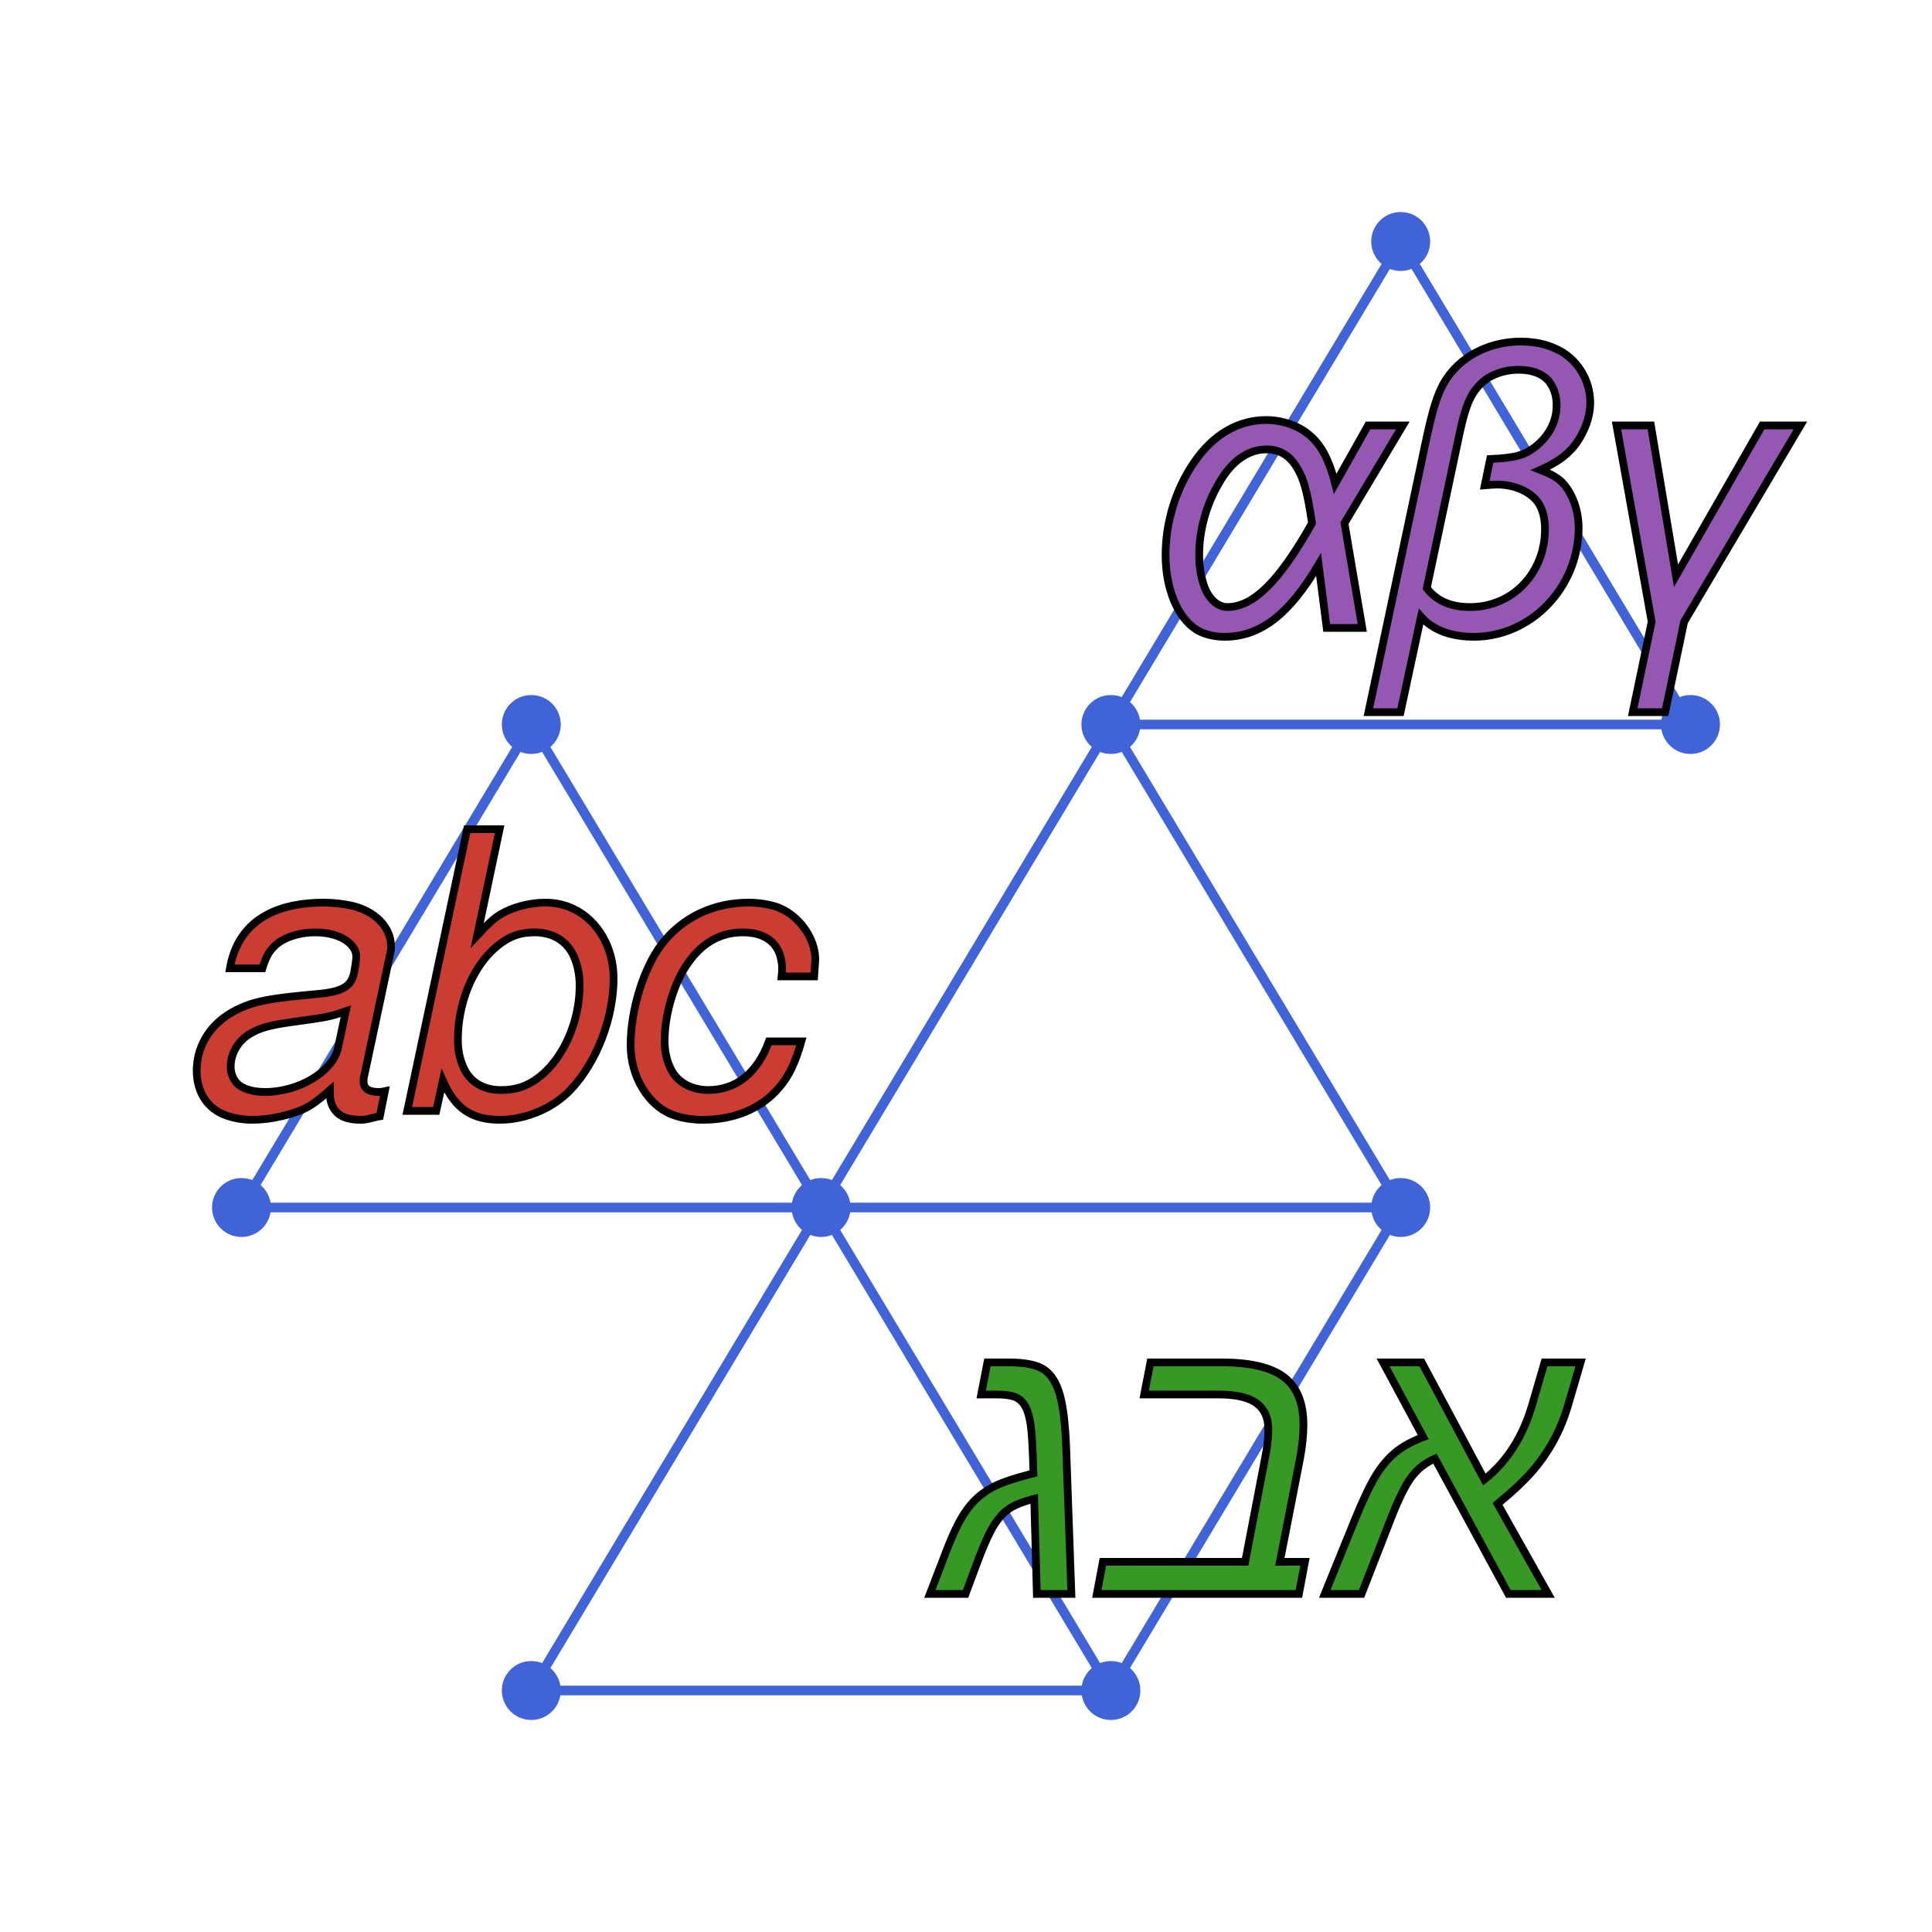
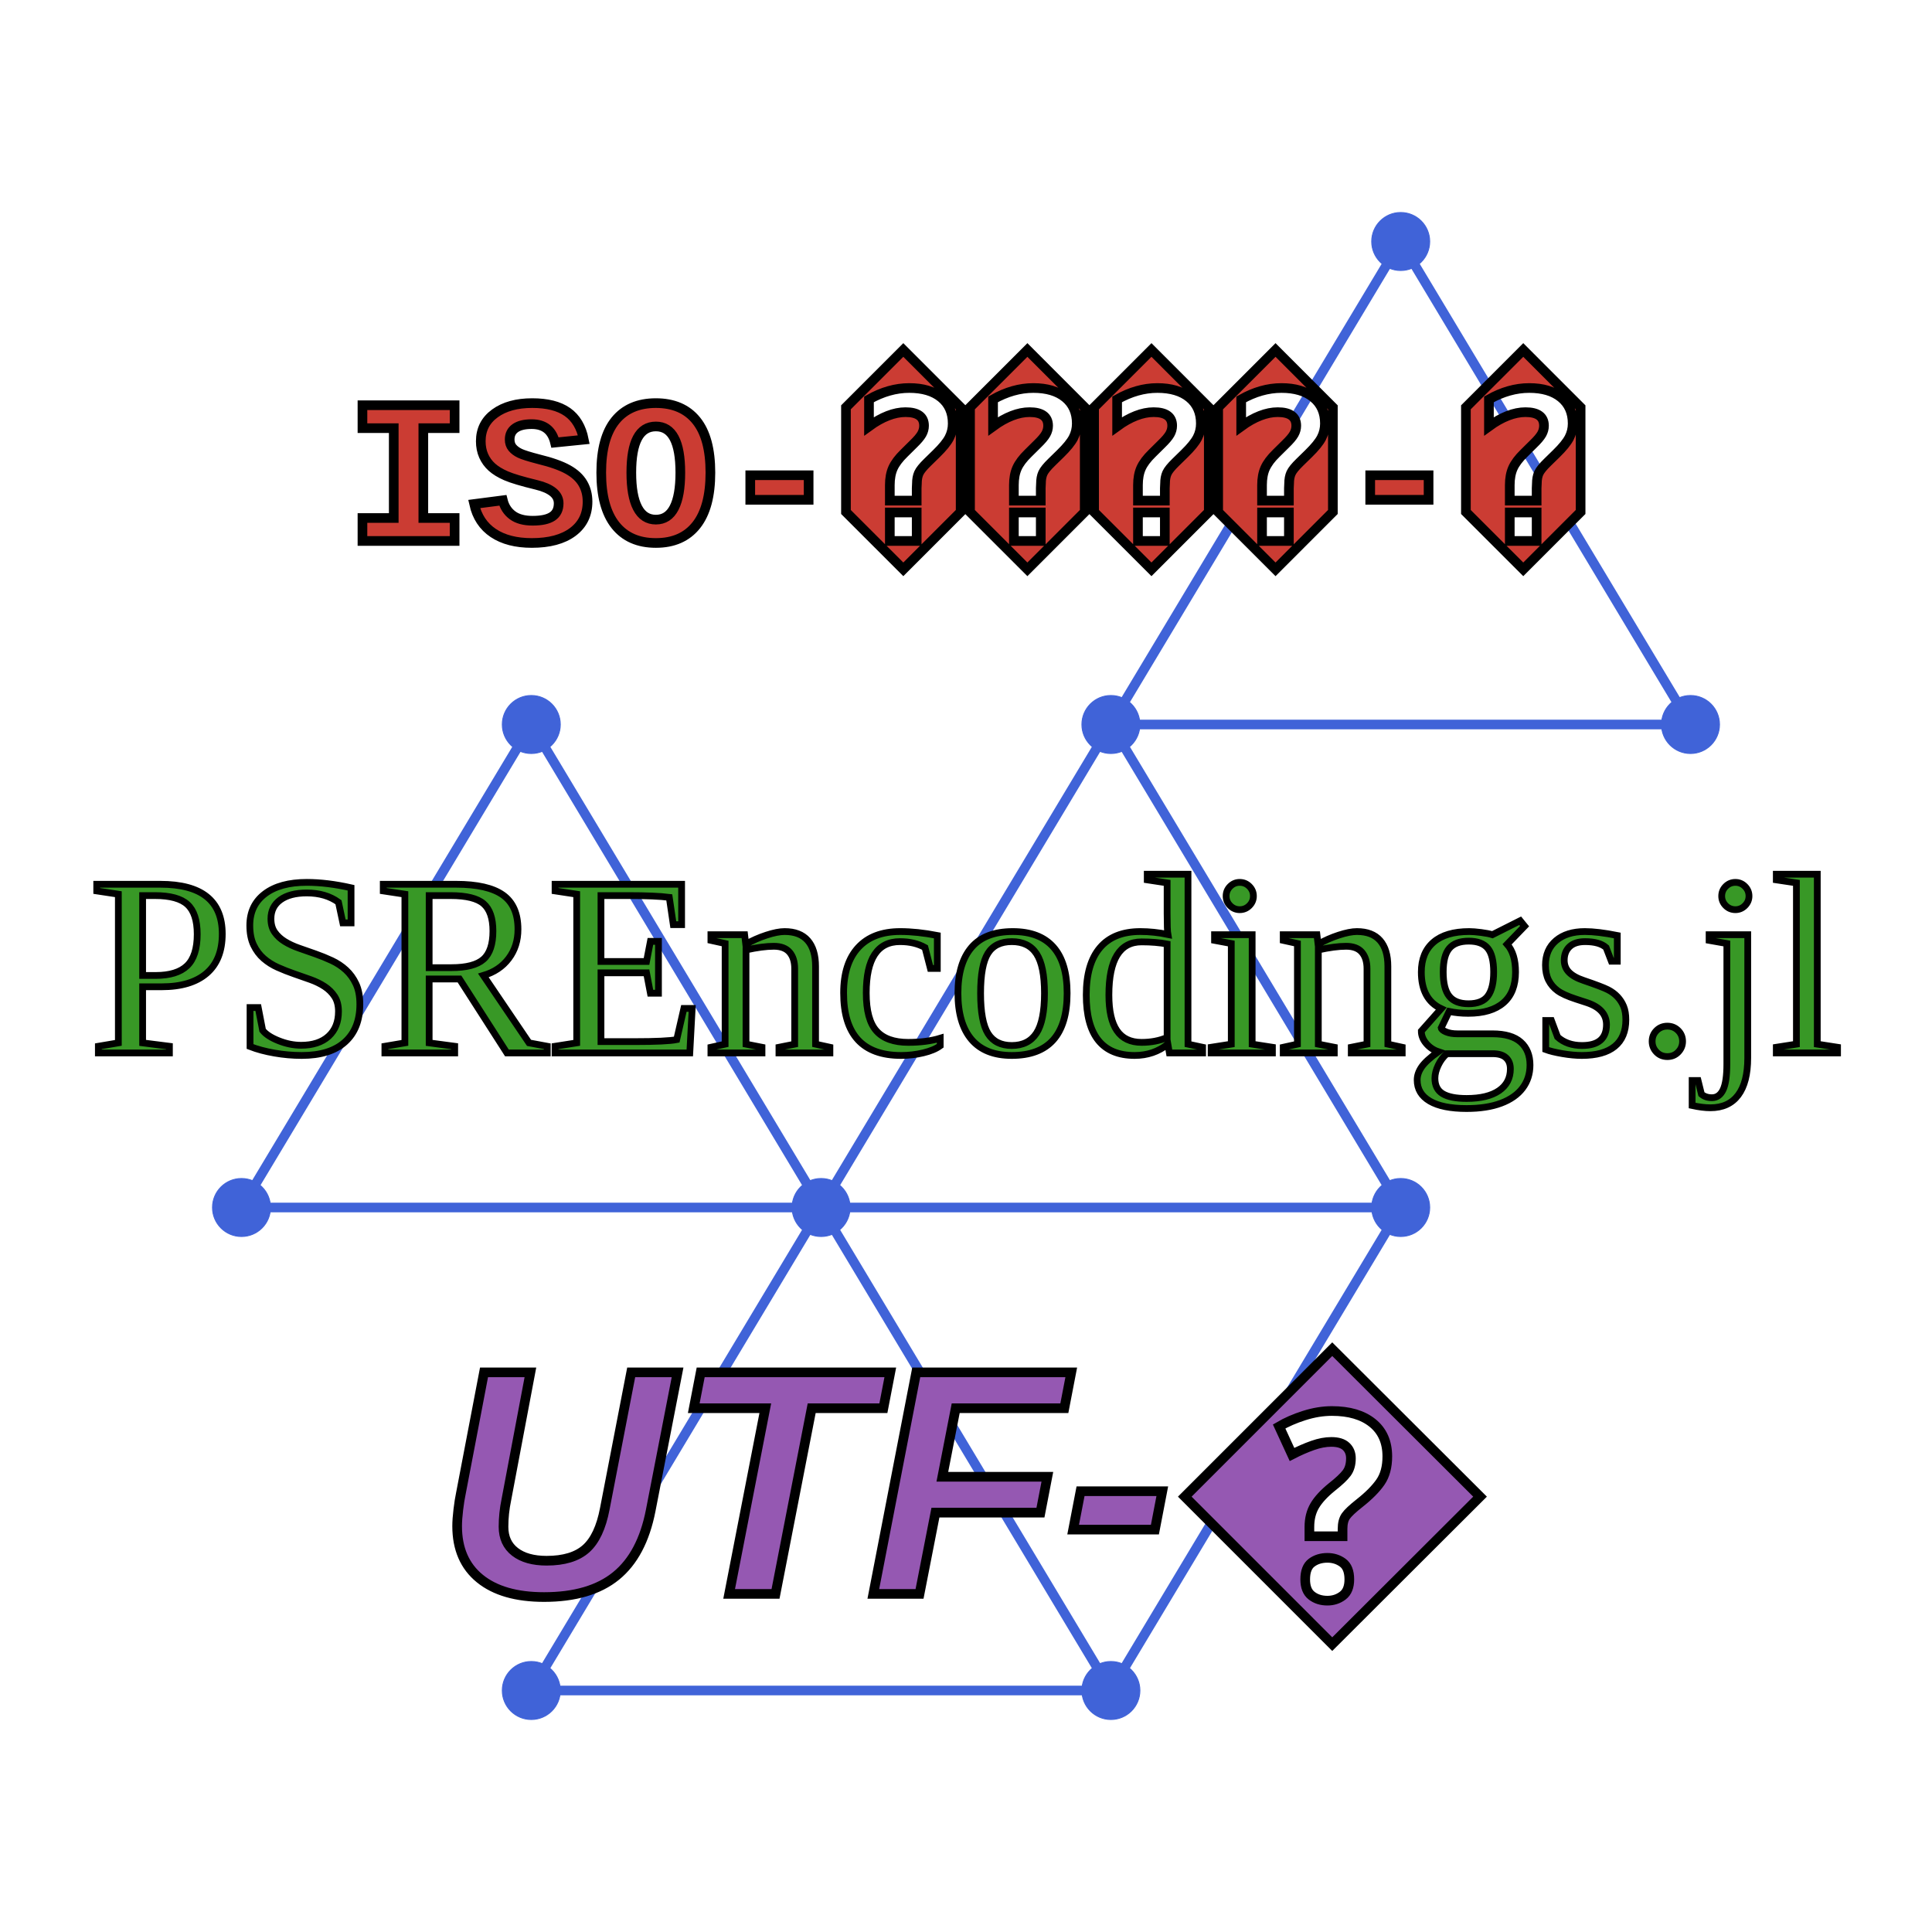
<svg xmlns="http://www.w3.org/2000/svg" width="1000px" height="1000px" viewBox="-250 -250 2000 2000">
  <defs>
    <style type="text/css">
        .red{
            fill: #cb3c33;
            stroke: #cb3c33;
        }

        .green{
            fill: #389826;
            stroke: #389826;
        }

        .blue{
            fill: #4063d8;
            stroke: #4063d8;
        }

        .violet{
            fill: #9558b2;
            stroke: #9558b2;
        }

        .line{
            fill: none;
            stroke-width: 10px;
        }
        
        .text{
-             font-family: Helvetica;
-             font-size: 300pt;
            text-anchor: middle;
+             stroke: #000;
+         }
+ 
+         .mono{
+             font-size: 160pt;
+             font-weight: bold;
+             font-family: 'Courier New', monospace;
+             stroke-width: 10px;
+         }
+ 
+         .times{
+             font-size: 200pt;
+             font-family: 'Times New Roman', times, serif;
+             stroke-width: 7px;
+         }
+ 
+         .sans{
+             font-size: 250pt;
+             font-weight: bold;
+             font-family: 'Arial', Helvetica, sans-serif;
            font-style: italic;
-             stroke: #000;
-             stroke-width: 8px;
+             stroke-width: 10px;
        }
        </style>
  </defs>
-   <path class="blue line" d="         M1200 1000         L 600 1000         L 900  500         L1200    0         L1500  500         L 900  500         L1200 1000         L 900 1500         L 600 1000         L 300  500         L   0 1000         L 600 1000         L 300 1500         L 900 1500     " />
+ 
+     
+     s
+     <path class="blue line" d="         M1200 1000         L 600 1000         L 900  500         L1200    0         L1500  500         L 900  500         L1200 1000         L 900 1500         L 600 1000         L 300  500         L   0 1000         L 600 1000         L 300 1500         L 900 1500     " />
  <circle class="blue" r="30px" cx="1200" cy="0" />
  <circle class="blue" r="30px" cx="300" cy="500" />
  <circle class="blue" r="30px" cx="900" cy="500" />
  <circle class="blue" r="30px" cx="1500" cy="500" />
  <circle class="blue" r="30px" cx="0" cy="1000" />
  <circle class="blue" r="30px" cx="600" cy="1000" />
  <circle class="blue" r="30px" cx="1200" cy="1000" />
  <circle class="blue" r="30px" cx="300" cy="1500" />
  <circle class="blue" r="30px" cx="900" cy="1500" />
-   <text class="red text" x="250" y="900">abc</text>
-   <text class="violet text" x="1250" y="400">αβγ</text>
-   <text class="green text" x="1050" y="1400">אבג</text>
+   <text class="red text mono" x="750" y="310">ISO-����-�</text>
+   <text class="green text times" x="750" y="840">PSREncodings.jl</text>
+   <text class="violet text sans" x="750" y="1400">UTF-�</text>
</svg>
